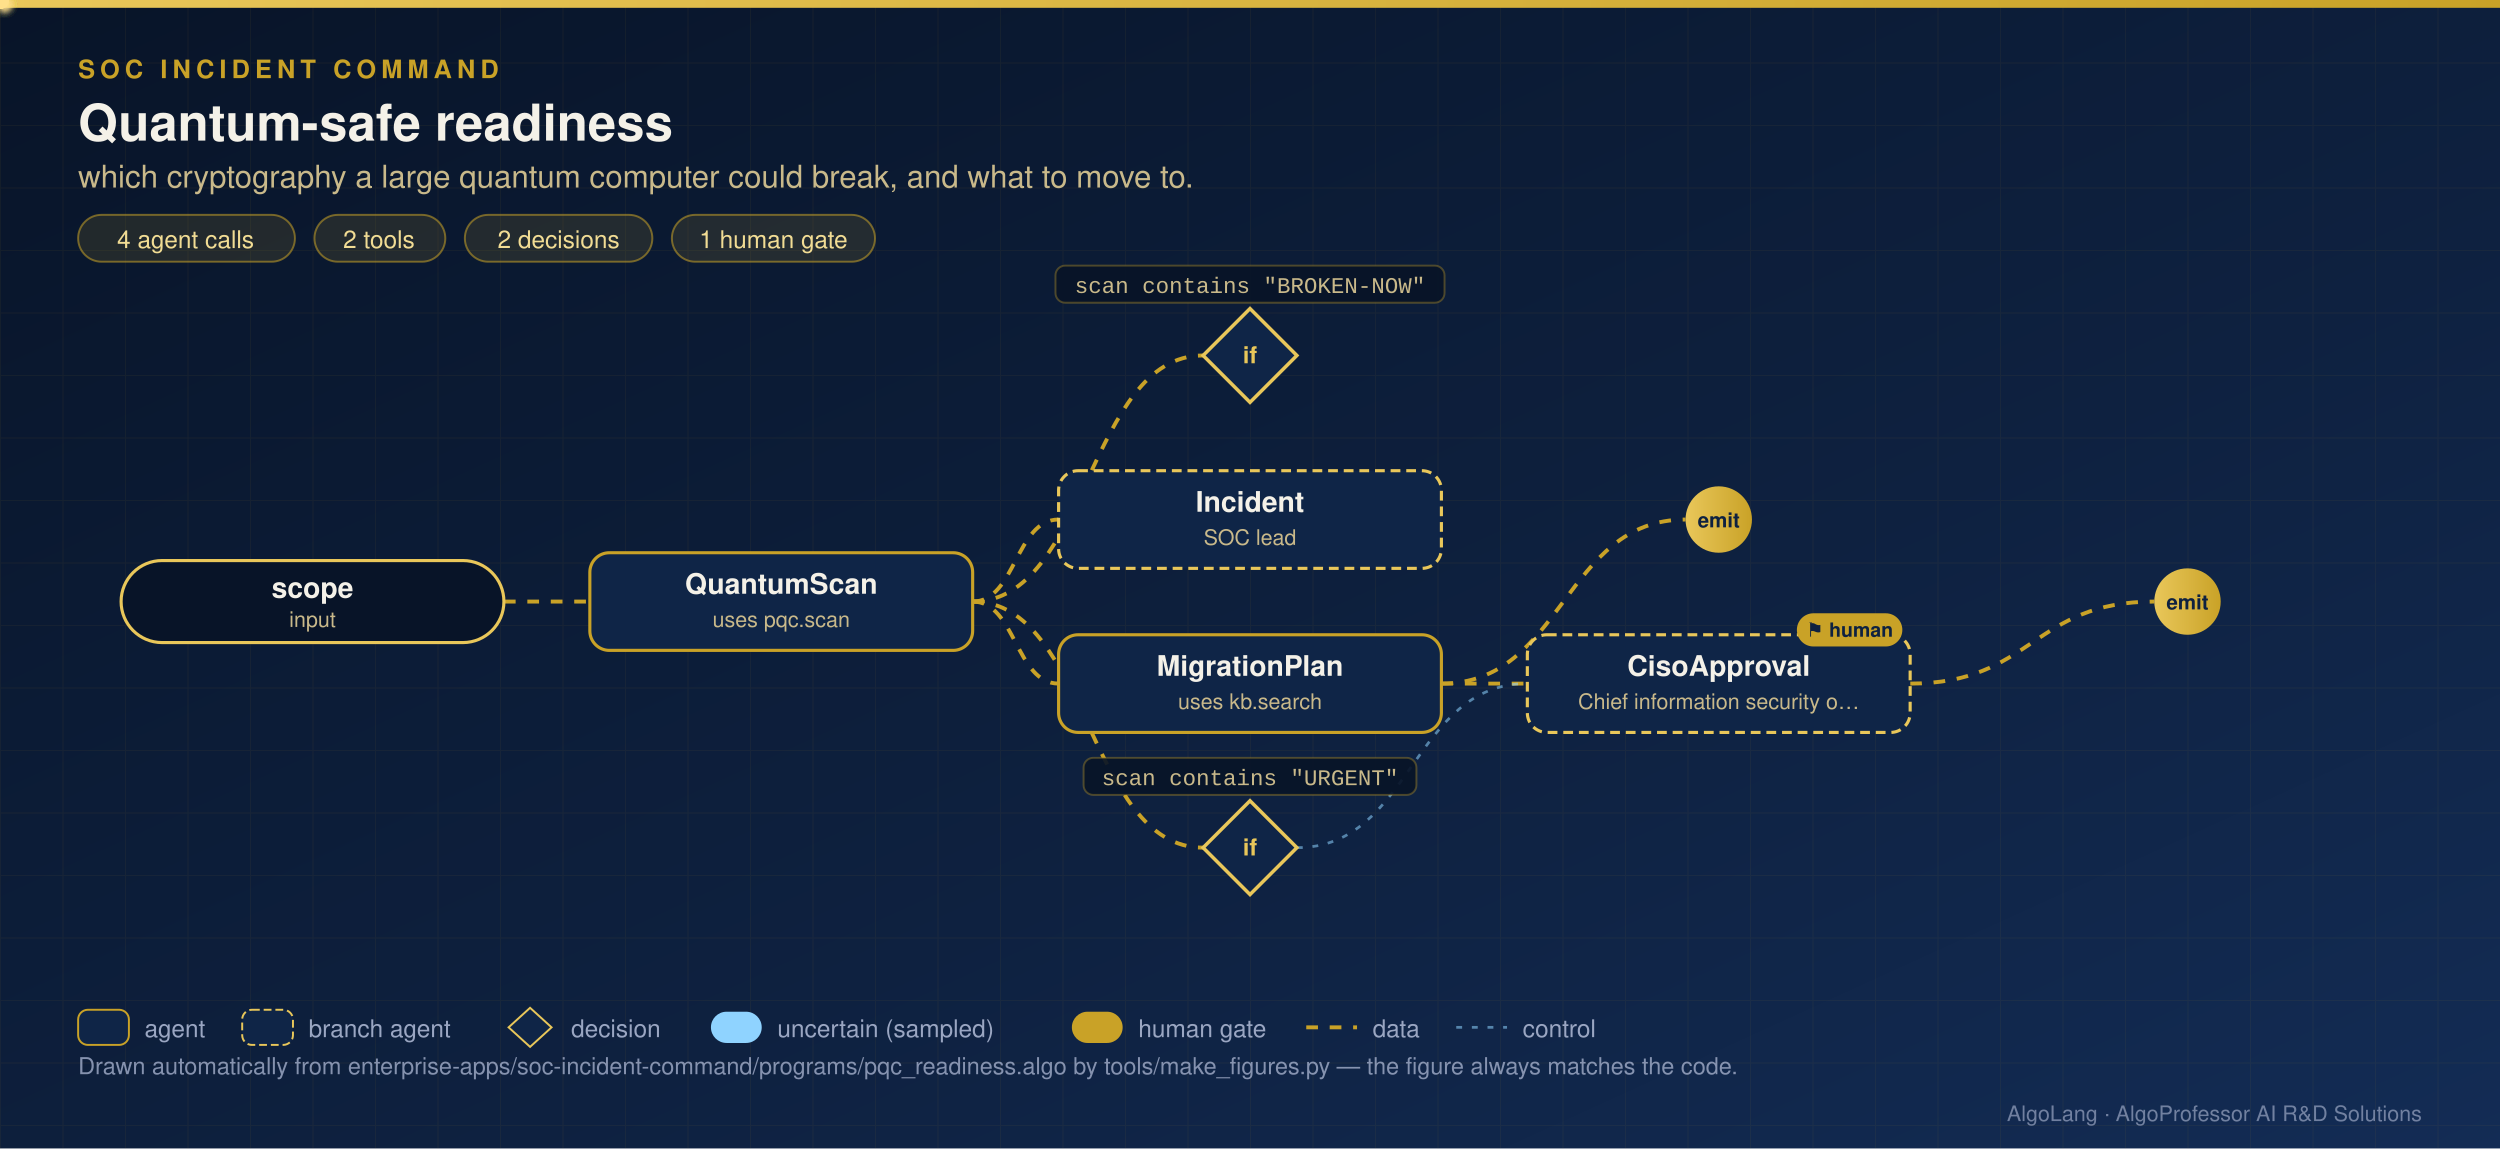
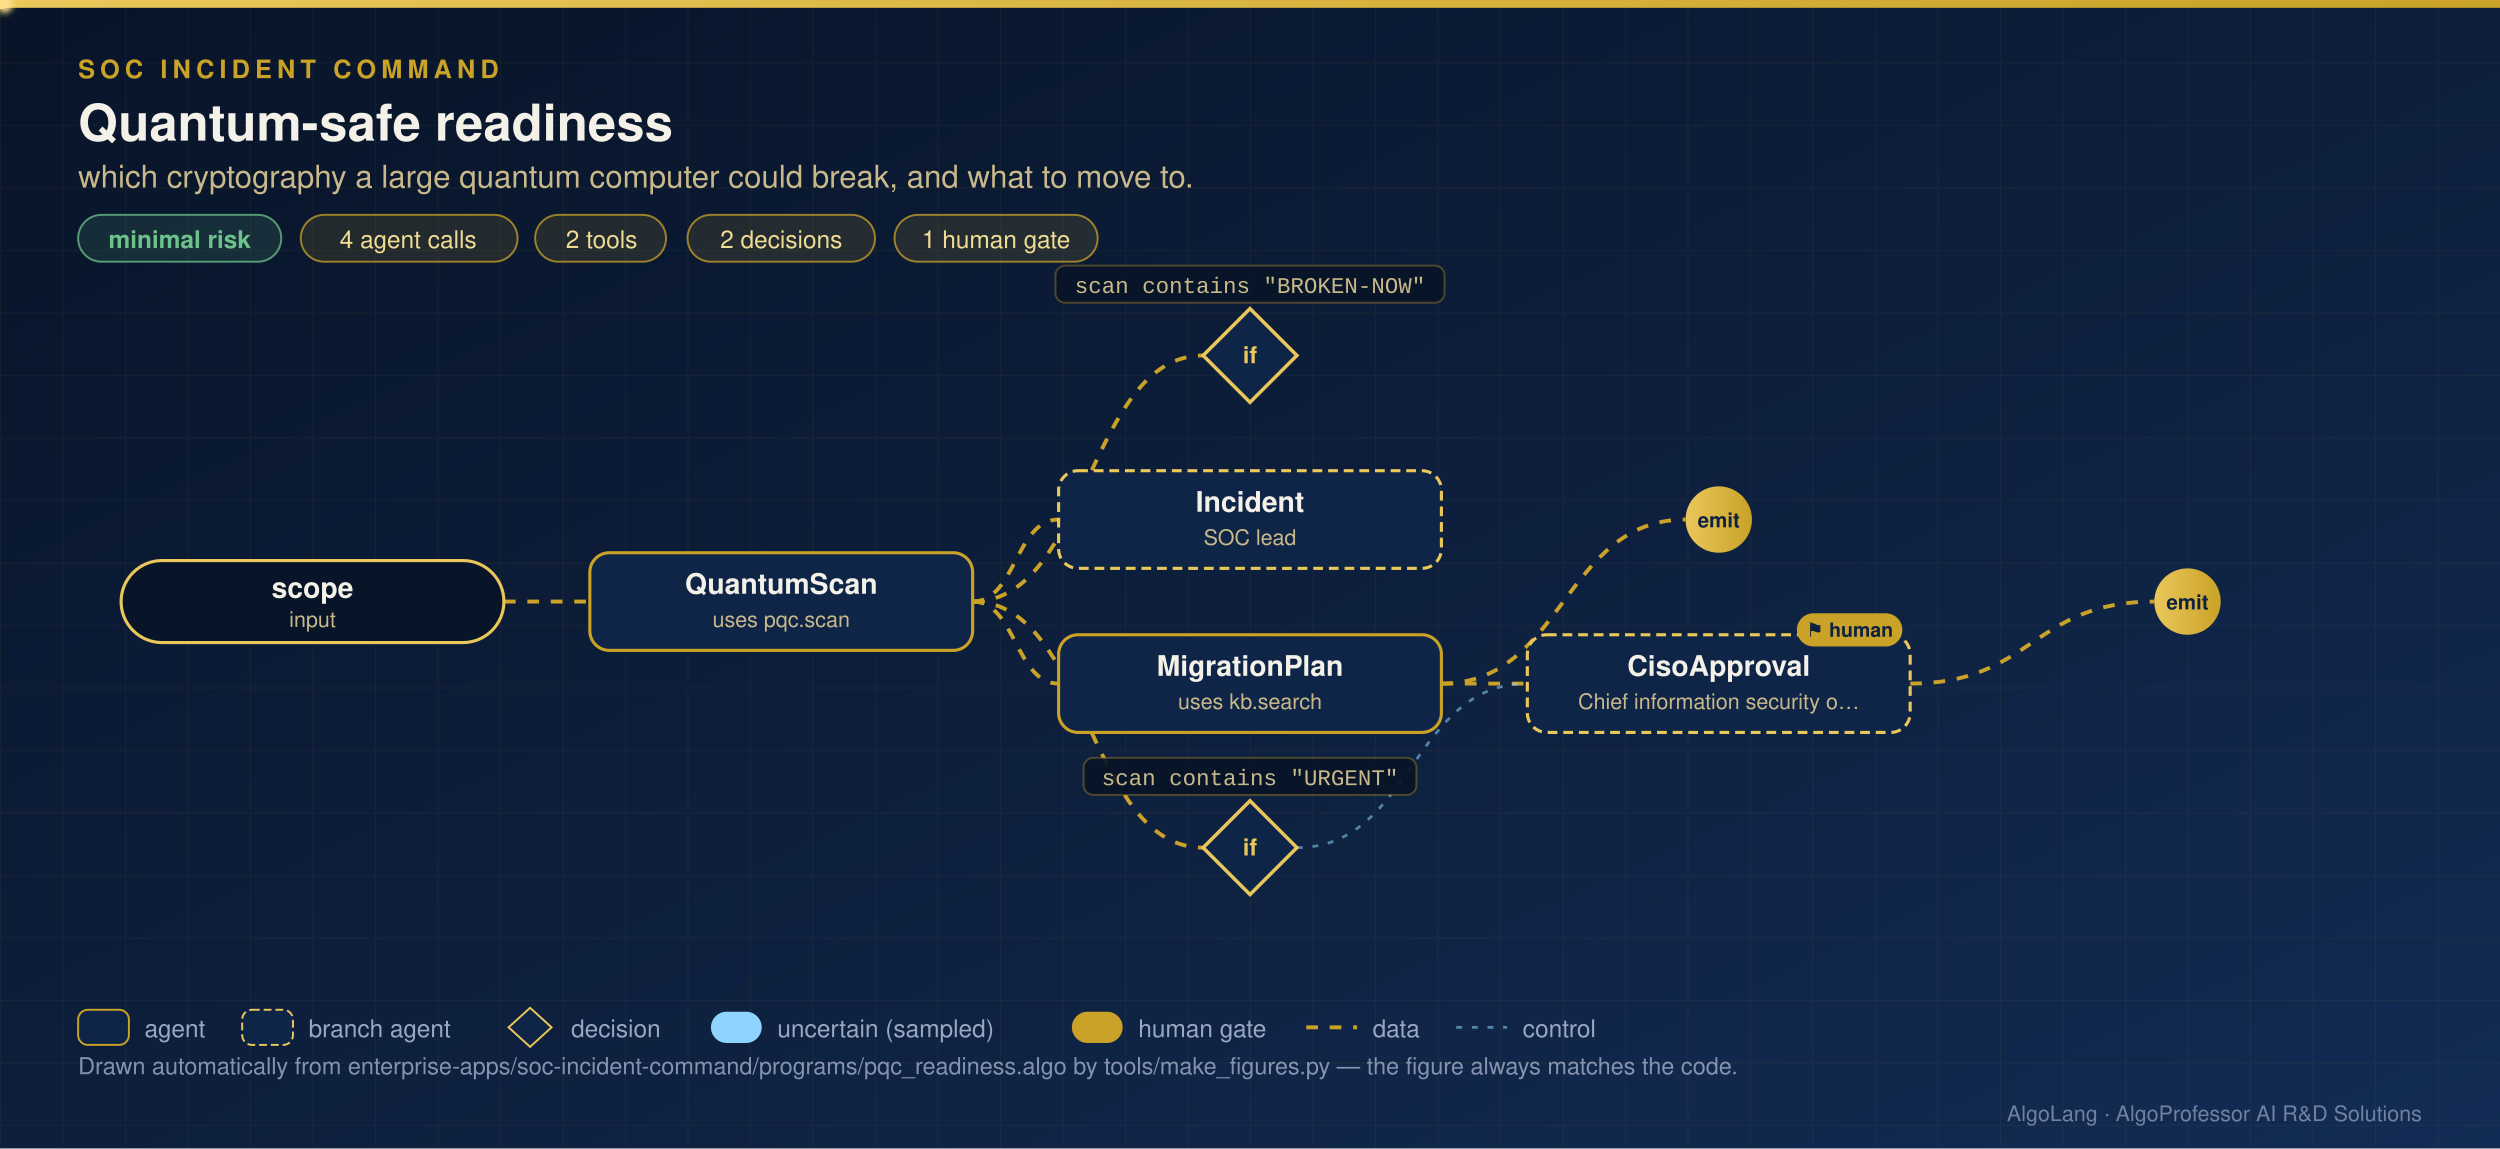
<svg xmlns="http://www.w3.org/2000/svg" viewBox="0 0 1280 588" width="1280" height="588" role="img" aria-label="Quantum-safe readiness">
  <defs>
    <linearGradient id="bg" x1="0" y1="0" x2="1" y2="1">
      <stop offset="0" stop-color="#081428" />
      <stop offset=".6" stop-color="#0e2140" />
      <stop offset="1" stop-color="#132c55" />
    </linearGradient>
    <linearGradient id="gold" x1="0" x2="1">
      <stop offset="0" stop-color="#e9c75a" />
      <stop offset="1" stop-color="#c9a227" />
    </linearGradient>
    <pattern id="grid" width="32" height="32" patternUnits="userSpaceOnUse">
      <path d="M32 0H0V32" fill="none" stroke="#c9a227" stroke-opacity=".06" />
    </pattern>
    <filter id="soft" x="-50%" y="-50%" width="200%" height="200%">
      <feGaussianBlur stdDeviation="2.5" result="b" />
      <feMerge>
        <feMergeNode in="b" />
        <feMergeNode in="SourceGraphic" />
      </feMerge>
    </filter>
  </defs>
  <style>
    text { font-family: "Segoe UI", "Helvetica Neue", Helvetica, Arial, sans-serif; }
    .mono { font-family: "SFMono-Regular", Consolas, "Liberation Mono", Menlo, monospace; }
    .wire { fill: none; stroke: #c9a227; stroke-width: 2; stroke-dasharray: 6 6; animation: dash 1.1s linear infinite; }
    .ctl { fill: none; stroke: #8fd3ff; stroke-opacity: .55; stroke-width: 1.4; stroke-dasharray: 3 5; animation: dash 2.2s linear infinite; }
    .card { fill: #0f2547; stroke: #c9a227; stroke-opacity: .75; stroke-width: 1.4; }
    .glow { animation: glow 3.6s ease-in-out infinite; }
    .rise { animation: rise 1.2s cubic-bezier(.2,.8,.2,1) both; }
    .fade { opacity: 0; animation: fade 7s ease-in-out infinite; }
    .pulse { animation: pulse 2.4s ease-in-out infinite; }
    @keyframes dash { to { stroke-dashoffset: -24; } }
    @keyframes glow { 0%, 100% { stroke-opacity: .35; } 50% { stroke-opacity: 1; } }
    @keyframes rise { from { transform: translateY(12px); } to { transform: none; } }
    @keyframes fade { 0%, 6% { opacity: 0; } 14%, 88% { opacity: 1; } 100% { opacity: 0; } }
    @keyframes pulse { 0%, 100% { opacity: .55; } 50% { opacity: 1; } }
    
    @media (prefers-reduced-motion: reduce) { * { animation: none !important; } .fade { opacity: 1; } }
  </style>
  <rect width="1280" height="588" fill="url(#bg)" />
  <rect width="1280" height="588" fill="url(#grid)" />
  <rect width="1280" height="4" fill="url(#gold)" />
  <text x="40" y="40" fill="#c9a227" font-size="13" letter-spacing="2.6" font-weight="700">SOC INCIDENT COMMAND</text>
  <text x="40" y="72" fill="#f4f1e8" font-size="26" font-weight="700">Quantum-safe readiness</text>
  <text x="40" y="96" fill="#c9b98a" font-size="16">which cryptography a large quantum computer could break, and what to move to.</text>
-   <rect x="40" y="110" width="111" height="24" rx="12" fill="#c9a227" fill-opacity=".13" stroke="#c9a227" stroke-opacity=".55" />
-   <text x="95" y="127" fill="#f1dc94" font-size="12.5" text-anchor="middle">4 agent calls</text>
-   <rect x="161" y="110" width="67" height="24" rx="12" fill="#c9a227" fill-opacity=".13" stroke="#c9a227" stroke-opacity=".55" />
-   <text x="194" y="127" fill="#f1dc94" font-size="12.5" text-anchor="middle">2 tools</text>
-   <rect x="238" y="110" width="96" height="24" rx="12" fill="#c9a227" fill-opacity=".13" stroke="#c9a227" stroke-opacity=".55" />
-   <text x="286" y="127" fill="#f1dc94" font-size="12.5" text-anchor="middle">2 decisions</text>
-   <rect x="344" y="110" width="104" height="24" rx="12" fill="#c9a227" fill-opacity=".13" stroke="#c9a227" stroke-opacity=".55" />
-   <text x="396" y="127" fill="#f1dc94" font-size="12.5" text-anchor="middle">1 human gate</text>
+   <rect x="40" y="110" width="104" height="24" rx="12" fill="#6cc28a" fill-opacity=".13" stroke="#6cc28a" stroke-opacity=".75" />
+   <text x="92" y="127" fill="#6cc28a" font-size="12.5" font-weight="700" text-anchor="middle">minimal risk</text>
+   <rect x="154" y="110" width="111" height="24" rx="12" fill="#c9a227" fill-opacity=".13" stroke="#c9a227" stroke-opacity=".75" />
+   <text x="209" y="127" fill="#f1dc94" font-size="12.5" font-weight="400" text-anchor="middle">4 agent calls</text>
+   <rect x="274" y="110" width="67" height="24" rx="12" fill="#c9a227" fill-opacity=".13" stroke="#c9a227" stroke-opacity=".75" />
+   <text x="308" y="127" fill="#f1dc94" font-size="12.5" font-weight="400" text-anchor="middle">2 tools</text>
+   <rect x="352" y="110" width="96" height="24" rx="12" fill="#c9a227" fill-opacity=".13" stroke="#c9a227" stroke-opacity=".75" />
+   <text x="400" y="127" fill="#f1dc94" font-size="12.5" font-weight="400" text-anchor="middle">2 decisions</text>
+   <rect x="458" y="110" width="104" height="24" rx="12" fill="#c9a227" fill-opacity=".13" stroke="#c9a227" stroke-opacity=".75" />
+   <text x="510" y="127" fill="#f1dc94" font-size="12.5" font-weight="400" text-anchor="middle">1 human gate</text>
  <path id="e0" d="M258.0 308.0 C 280.0 308.0, 280.0 308.0, 302.0 308.0" class="wire" />
  <path id="e1" d="M498.0 308.0 C 557.0 308.0, 557.0 182.0, 616.0 182.0" class="wire" />
  <path id="e2" d="M498.0 308.0 C 520.0 308.0, 520.0 266.0, 542.0 266.0" class="wire" />
  <path id="e3" d="M498.0 308.0 C 520.0 308.0, 520.0 350.0, 542.0 350.0" class="wire" />
  <path id="e4" d="M498.0 308.0 C 557.0 308.0, 557.0 434.0, 616.0 434.0" class="wire" />
  <path id="e5" d="M738.0 350.0 C 760.0 350.0, 760.0 350.0, 782.0 350.0" class="wire" />
  <path id="e6" d="M664.0 434.0 C 723.0 434.0, 723.0 350.0, 782.0 350.0" class="ctl" />
  <path id="e7" d="M978.0 350.0 C 1040.5 350.0, 1040.5 308.0, 1103.0 308.0" class="wire" />
  <path id="e8" d="M738.0 350.0 C 800.5 350.0, 800.5 266.0, 863.0 266.0" class="wire" />
  <g class="rise" style="animation-delay:0.00s">
    <rect x="62.0" y="287.0" width="196.0" height="42" rx="21" fill="#081428" stroke="#e9c75a" stroke-width="1.6" />
    <text x="160.0" y="306.0" fill="#f4f1e8" font-size="14.5" font-weight="700" text-anchor="middle">scope</text>
    <text x="160.0" y="321.0" fill="#c9b98a" font-size="11" text-anchor="middle">input</text>
  </g>
  <g class="rise" style="animation-delay:0.05s">
    <rect x="302.0" y="283.0" width="196.0" height="50" rx="10" fill="#0f2547" stroke="#c9a227" stroke-width="1.6" />
    <text x="400.0" y="304.0" fill="#f4f1e8" font-size="14.5" font-weight="700" text-anchor="middle">QuantumScan</text>
    <text x="400.0" y="321.0" fill="#c9b98a" font-size="11" text-anchor="middle">uses pqc.scan</text>
  </g>
  <g class="rise" style="animation-delay:0.10s">
    <polygon points="640.0,158.0 664.0,182.0 640.0,206.0 616.0,182.0" fill="#0f2547" stroke="#e9c75a" stroke-width="1.8" />
    <text x="640.0" y="186.0" fill="#e9c75a" font-size="12" font-weight="800" text-anchor="middle">if</text>
    <rect x="540.4" y="136.0" width="199.2" height="19" rx="5" fill="#081428" fill-opacity=".92" stroke="#c9a227" stroke-opacity=".35" />
    <text x="640.0" y="150.0" fill="#c9b98a" font-size="11.5" text-anchor="middle" class="mono">scan contains "BROKEN-NOW"</text>
  </g>
  <g class="rise" style="animation-delay:0.15s">
    <rect x="542.0" y="241.0" width="196.0" height="50" rx="10" fill="#0f2547" stroke="#e9c75a" stroke-width="1.6" stroke-dasharray="5 3" />
    <text x="640.0" y="262.0" fill="#f4f1e8" font-size="14.5" font-weight="700" text-anchor="middle">Incident</text>
    <text x="640.0" y="279.0" fill="#c9b98a" font-size="11" text-anchor="middle">SOC lead</text>
  </g>
  <g class="rise" style="animation-delay:0.20s">
    <rect x="542.0" y="325.0" width="196.0" height="50" rx="10" fill="#0f2547" stroke="#c9a227" stroke-width="1.6" />
    <text x="640.0" y="346.0" fill="#f4f1e8" font-size="14.5" font-weight="700" text-anchor="middle">MigrationPlan</text>
    <text x="640.0" y="363.0" fill="#c9b98a" font-size="11" text-anchor="middle">uses kb.search</text>
  </g>
  <g class="rise" style="animation-delay:0.25s">
    <polygon points="640.0,410.0 664.0,434.0 640.0,458.0 616.0,434.0" fill="#0f2547" stroke="#e9c75a" stroke-width="1.8" />
    <text x="640.0" y="438.0" fill="#e9c75a" font-size="12" font-weight="800" text-anchor="middle">if</text>
    <rect x="554.8" y="388.0" width="170.4" height="19" rx="5" fill="#081428" fill-opacity=".92" stroke="#c9a227" stroke-opacity=".35" />
    <text x="640.0" y="402.0" fill="#c9b98a" font-size="11.5" text-anchor="middle" class="mono">scan contains "URGENT"</text>
  </g>
  <g style="animation-delay:0.30s">
    <circle cx="1120.0" cy="308.0" r="17" fill="url(#gold)" class="pulse" />
    <text x="1120.0" y="312.0" fill="#0e2140" font-size="10.5" font-weight="800" text-anchor="middle">emit</text>
  </g>
  <g class="rise" style="animation-delay:0.35s">
    <rect x="782.0" y="325.0" width="196.0" height="50" rx="10" fill="#0f2547" stroke="#e9c75a" stroke-width="1.6" stroke-dasharray="5 3" />
    <text x="880.0" y="346.0" fill="#f4f1e8" font-size="14.5" font-weight="700" text-anchor="middle">CisoApproval</text>
    <text x="880.0" y="363.0" fill="#c9b98a" font-size="11" text-anchor="middle">Chief information security o…</text>
    <g class="pulse">
      <rect x="920.0" y="314.0" width="54" height="17" rx="8.5" fill="#c9a227" />
      <text x="947.0" y="326.0" fill="#0e2140" font-size="10" font-weight="800" text-anchor="middle">⚑ human</text>
    </g>
  </g>
  <g style="animation-delay:0.40s">
    <circle cx="880.0" cy="266.0" r="17" fill="url(#gold)" class="pulse" />
    <text x="880.0" y="270.0" fill="#0e2140" font-size="10.5" font-weight="800" text-anchor="middle">emit</text>
  </g>
  <circle r="4.5" fill="#ffe08a" filter="url(#soft)">
    <animateMotion dur="1.7s" begin="0.00s" repeatCount="indefinite">
      <mpath href="#e0" />
    </animateMotion>
  </circle>
  <circle r="4.5" fill="#ffe08a" filter="url(#soft)">
    <animateMotion dur="1.7s" begin="0.37s" repeatCount="indefinite">
      <mpath href="#e1" />
    </animateMotion>
  </circle>
  <circle r="4.5" fill="#ffe08a" filter="url(#soft)">
    <animateMotion dur="1.7s" begin="0.74s" repeatCount="indefinite">
      <mpath href="#e2" />
    </animateMotion>
  </circle>
  <circle r="4.5" fill="#ffe08a" filter="url(#soft)">
    <animateMotion dur="1.7s" begin="1.11s" repeatCount="indefinite">
      <mpath href="#e3" />
    </animateMotion>
  </circle>
  <circle r="4.5" fill="#ffe08a" filter="url(#soft)">
    <animateMotion dur="1.7s" begin="1.48s" repeatCount="indefinite">
      <mpath href="#e4" />
    </animateMotion>
  </circle>
  <circle r="4.5" fill="#ffe08a" filter="url(#soft)">
    <animateMotion dur="1.7s" begin="1.85s" repeatCount="indefinite">
      <mpath href="#e5" />
    </animateMotion>
  </circle>
  <circle r="4.5" fill="#ffe08a" filter="url(#soft)">
    <animateMotion dur="1.7s" begin="0.02s" repeatCount="indefinite">
      <mpath href="#e7" />
    </animateMotion>
  </circle>
  <circle r="4.5" fill="#ffe08a" filter="url(#soft)">
    <animateMotion dur="1.7s" begin="0.39s" repeatCount="indefinite">
      <mpath href="#e8" />
    </animateMotion>
  </circle>
  <g transform="translate(40,526)">
    <rect x="0" y="-9" width="26" height="18" rx="5" fill="#0f2547" stroke="#c9a227" />
    <text x="34" y="5" fill="#9aa6c2" font-size="12.5">agent</text>
  </g>
  <g transform="translate(124.0,526)">
    <rect x="0" y="-9" width="26" height="18" rx="5" fill="#0f2547" stroke="#e9c75a" stroke-dasharray="4 2" />
    <text x="34" y="5" fill="#9aa6c2" font-size="12.5">branch agent</text>
  </g>
  <g transform="translate(258.4,526)">
    <polygon points="13,-10 24,0 13,10 2,0" fill="#0f2547" stroke="#e9c75a" />
    <text x="34" y="5" fill="#9aa6c2" font-size="12.5">decision</text>
  </g>
  <g transform="translate(364.0,526)">
    <rect x="0" y="-8" width="26" height="16" rx="8" fill="#8fd3ff" />
    <text x="34" y="5" fill="#9aa6c2" font-size="12.5">uncertain (sampled)</text>
  </g>
  <g transform="translate(548.8,526)">
    <rect x="0" y="-8" width="26" height="16" rx="8" fill="#c9a227" />
    <text x="34" y="5" fill="#9aa6c2" font-size="12.5">human gate</text>
  </g>
  <g transform="translate(668.8,526)">
    <path d="M0 0 L26 0" class="wire" />
    <text x="34" y="5" fill="#9aa6c2" font-size="12.5">data</text>
  </g>
  <g transform="translate(745.6,526)">
    <path d="M0 0 L26 0" class="ctl" />
    <text x="34" y="5" fill="#9aa6c2" font-size="12.5">control</text>
  </g>
  <text x="40" y="550" fill="#9aa6c2" fill-opacity=".85" font-size="12">Drawn automatically from enterprise-apps/soc-incident-command/programs/pqc_readiness.algo by tools/make_figures.py — the figure always matches the code.</text>
  <text x="1240" y="574" fill="#9aa6c2" fill-opacity=".7" font-size="11" text-anchor="end">AlgoLang · AlgoProfessor AI R&amp;D Solutions</text>
</svg>
